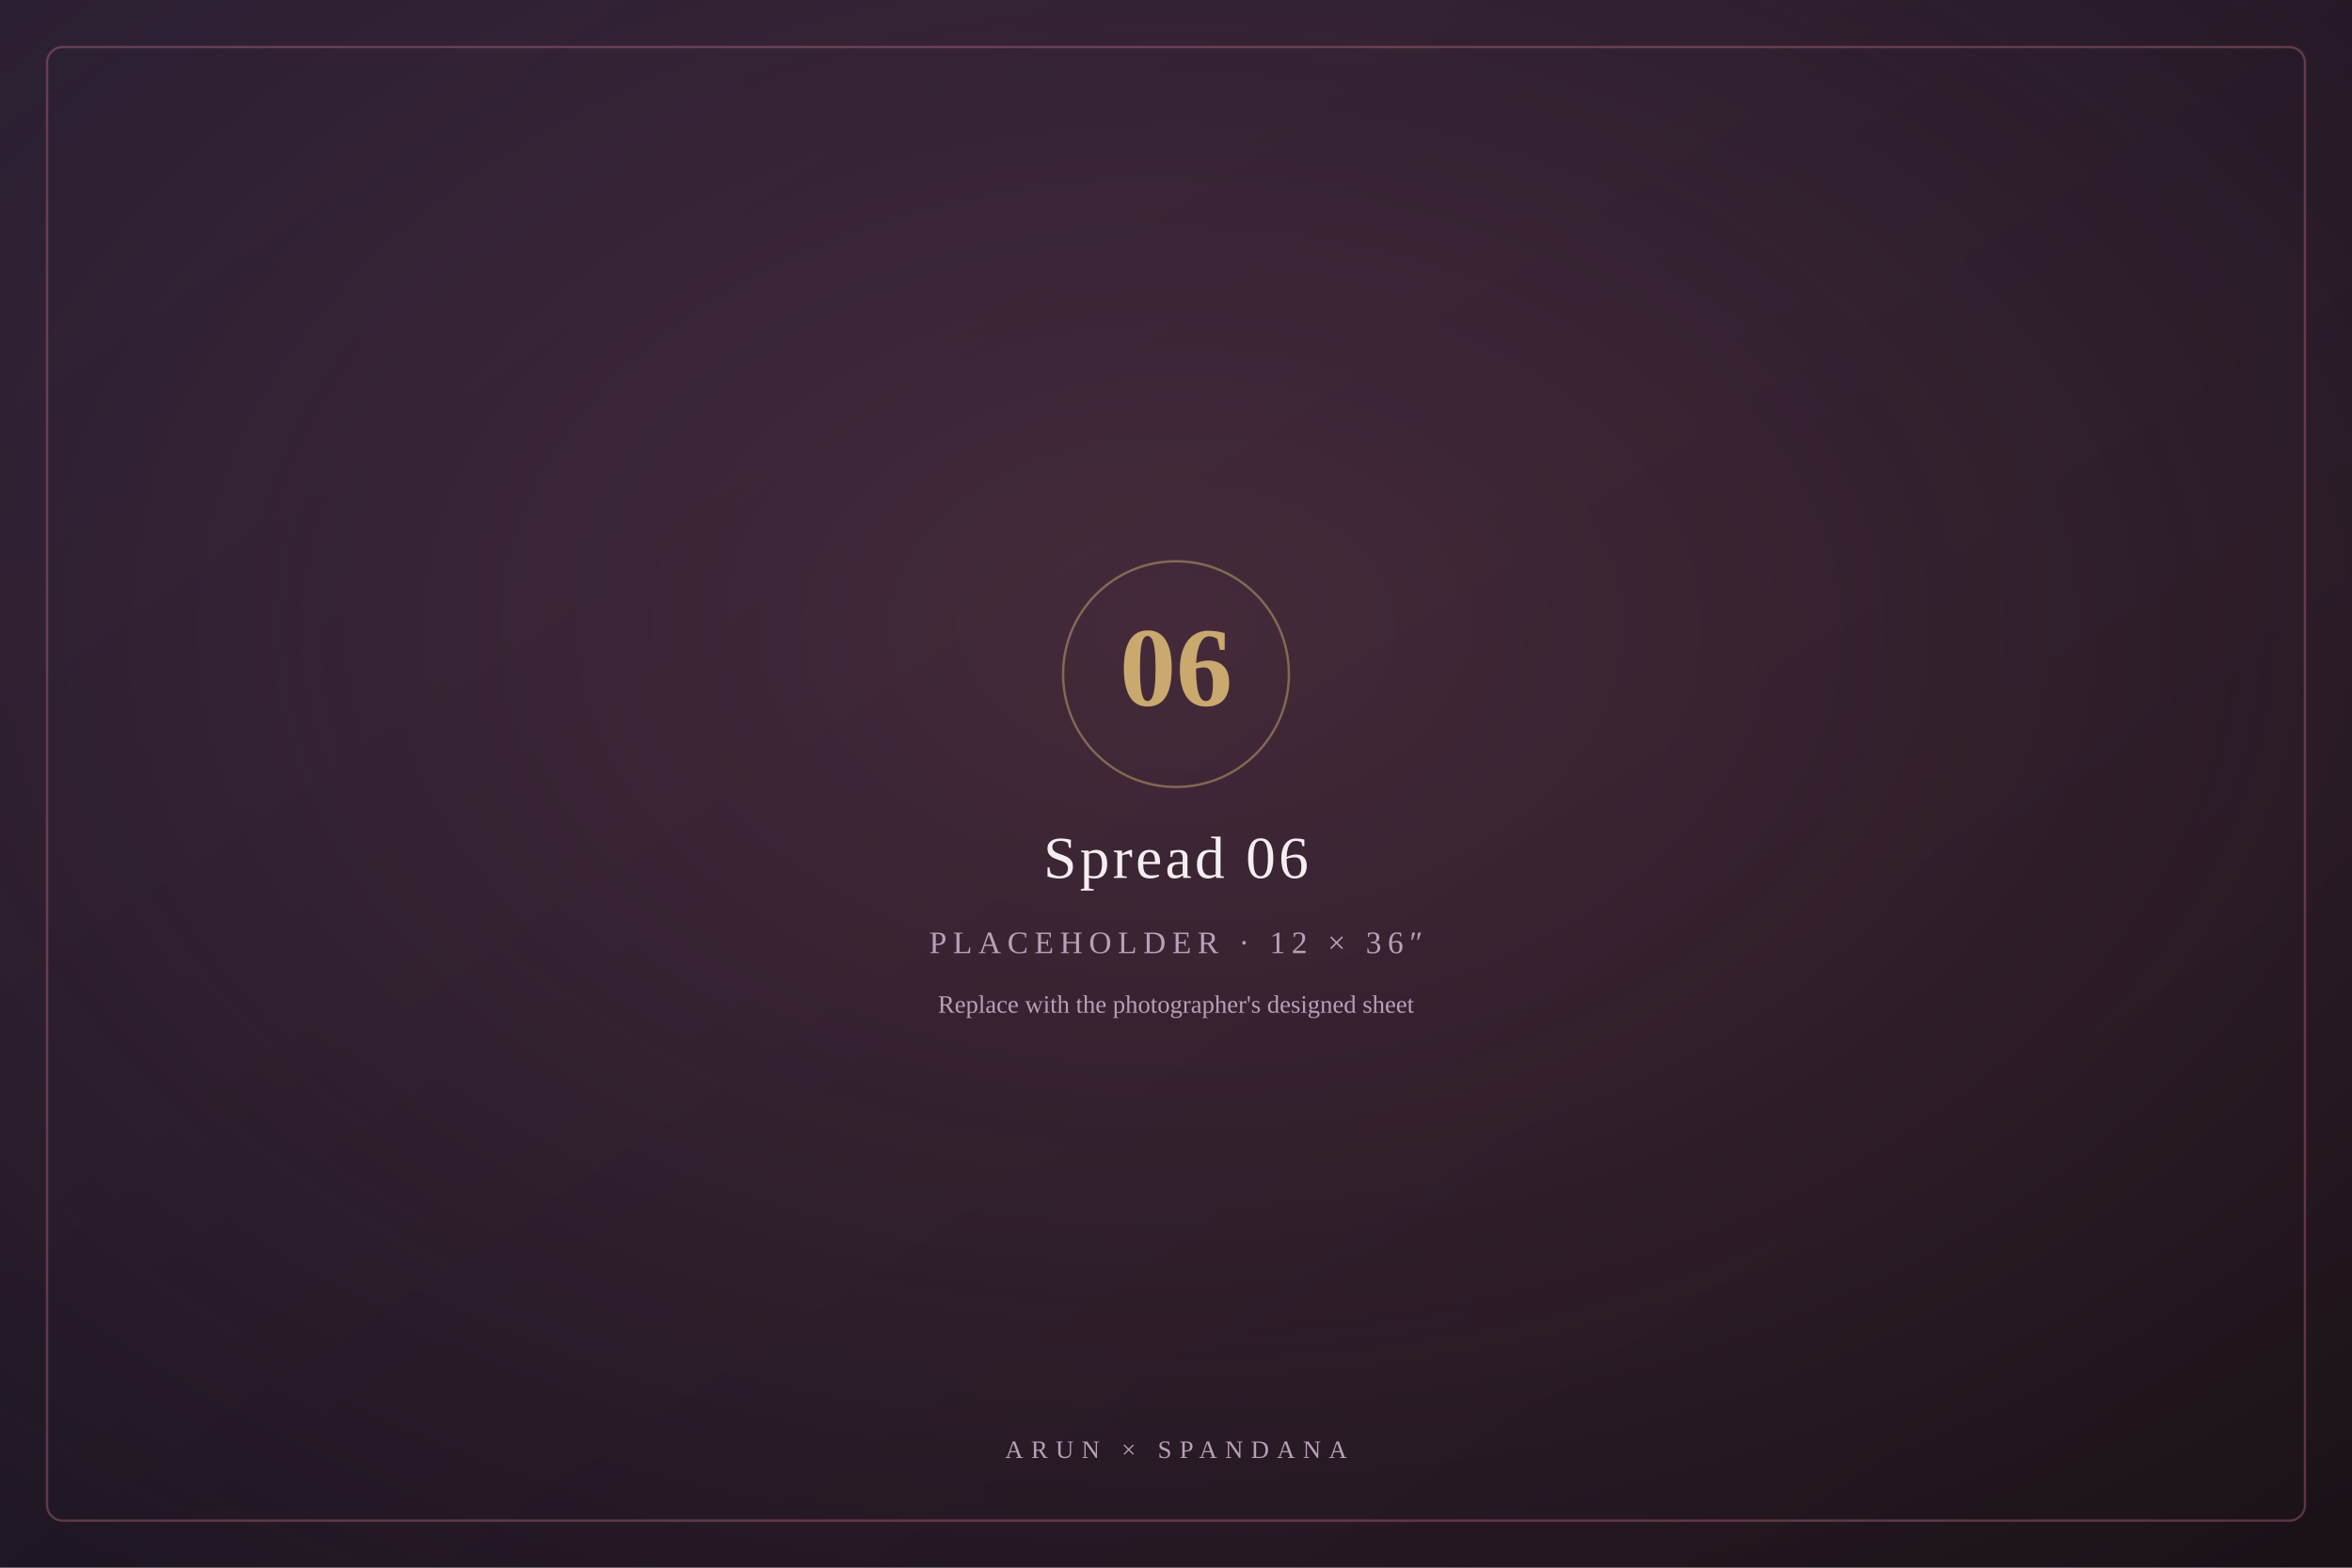
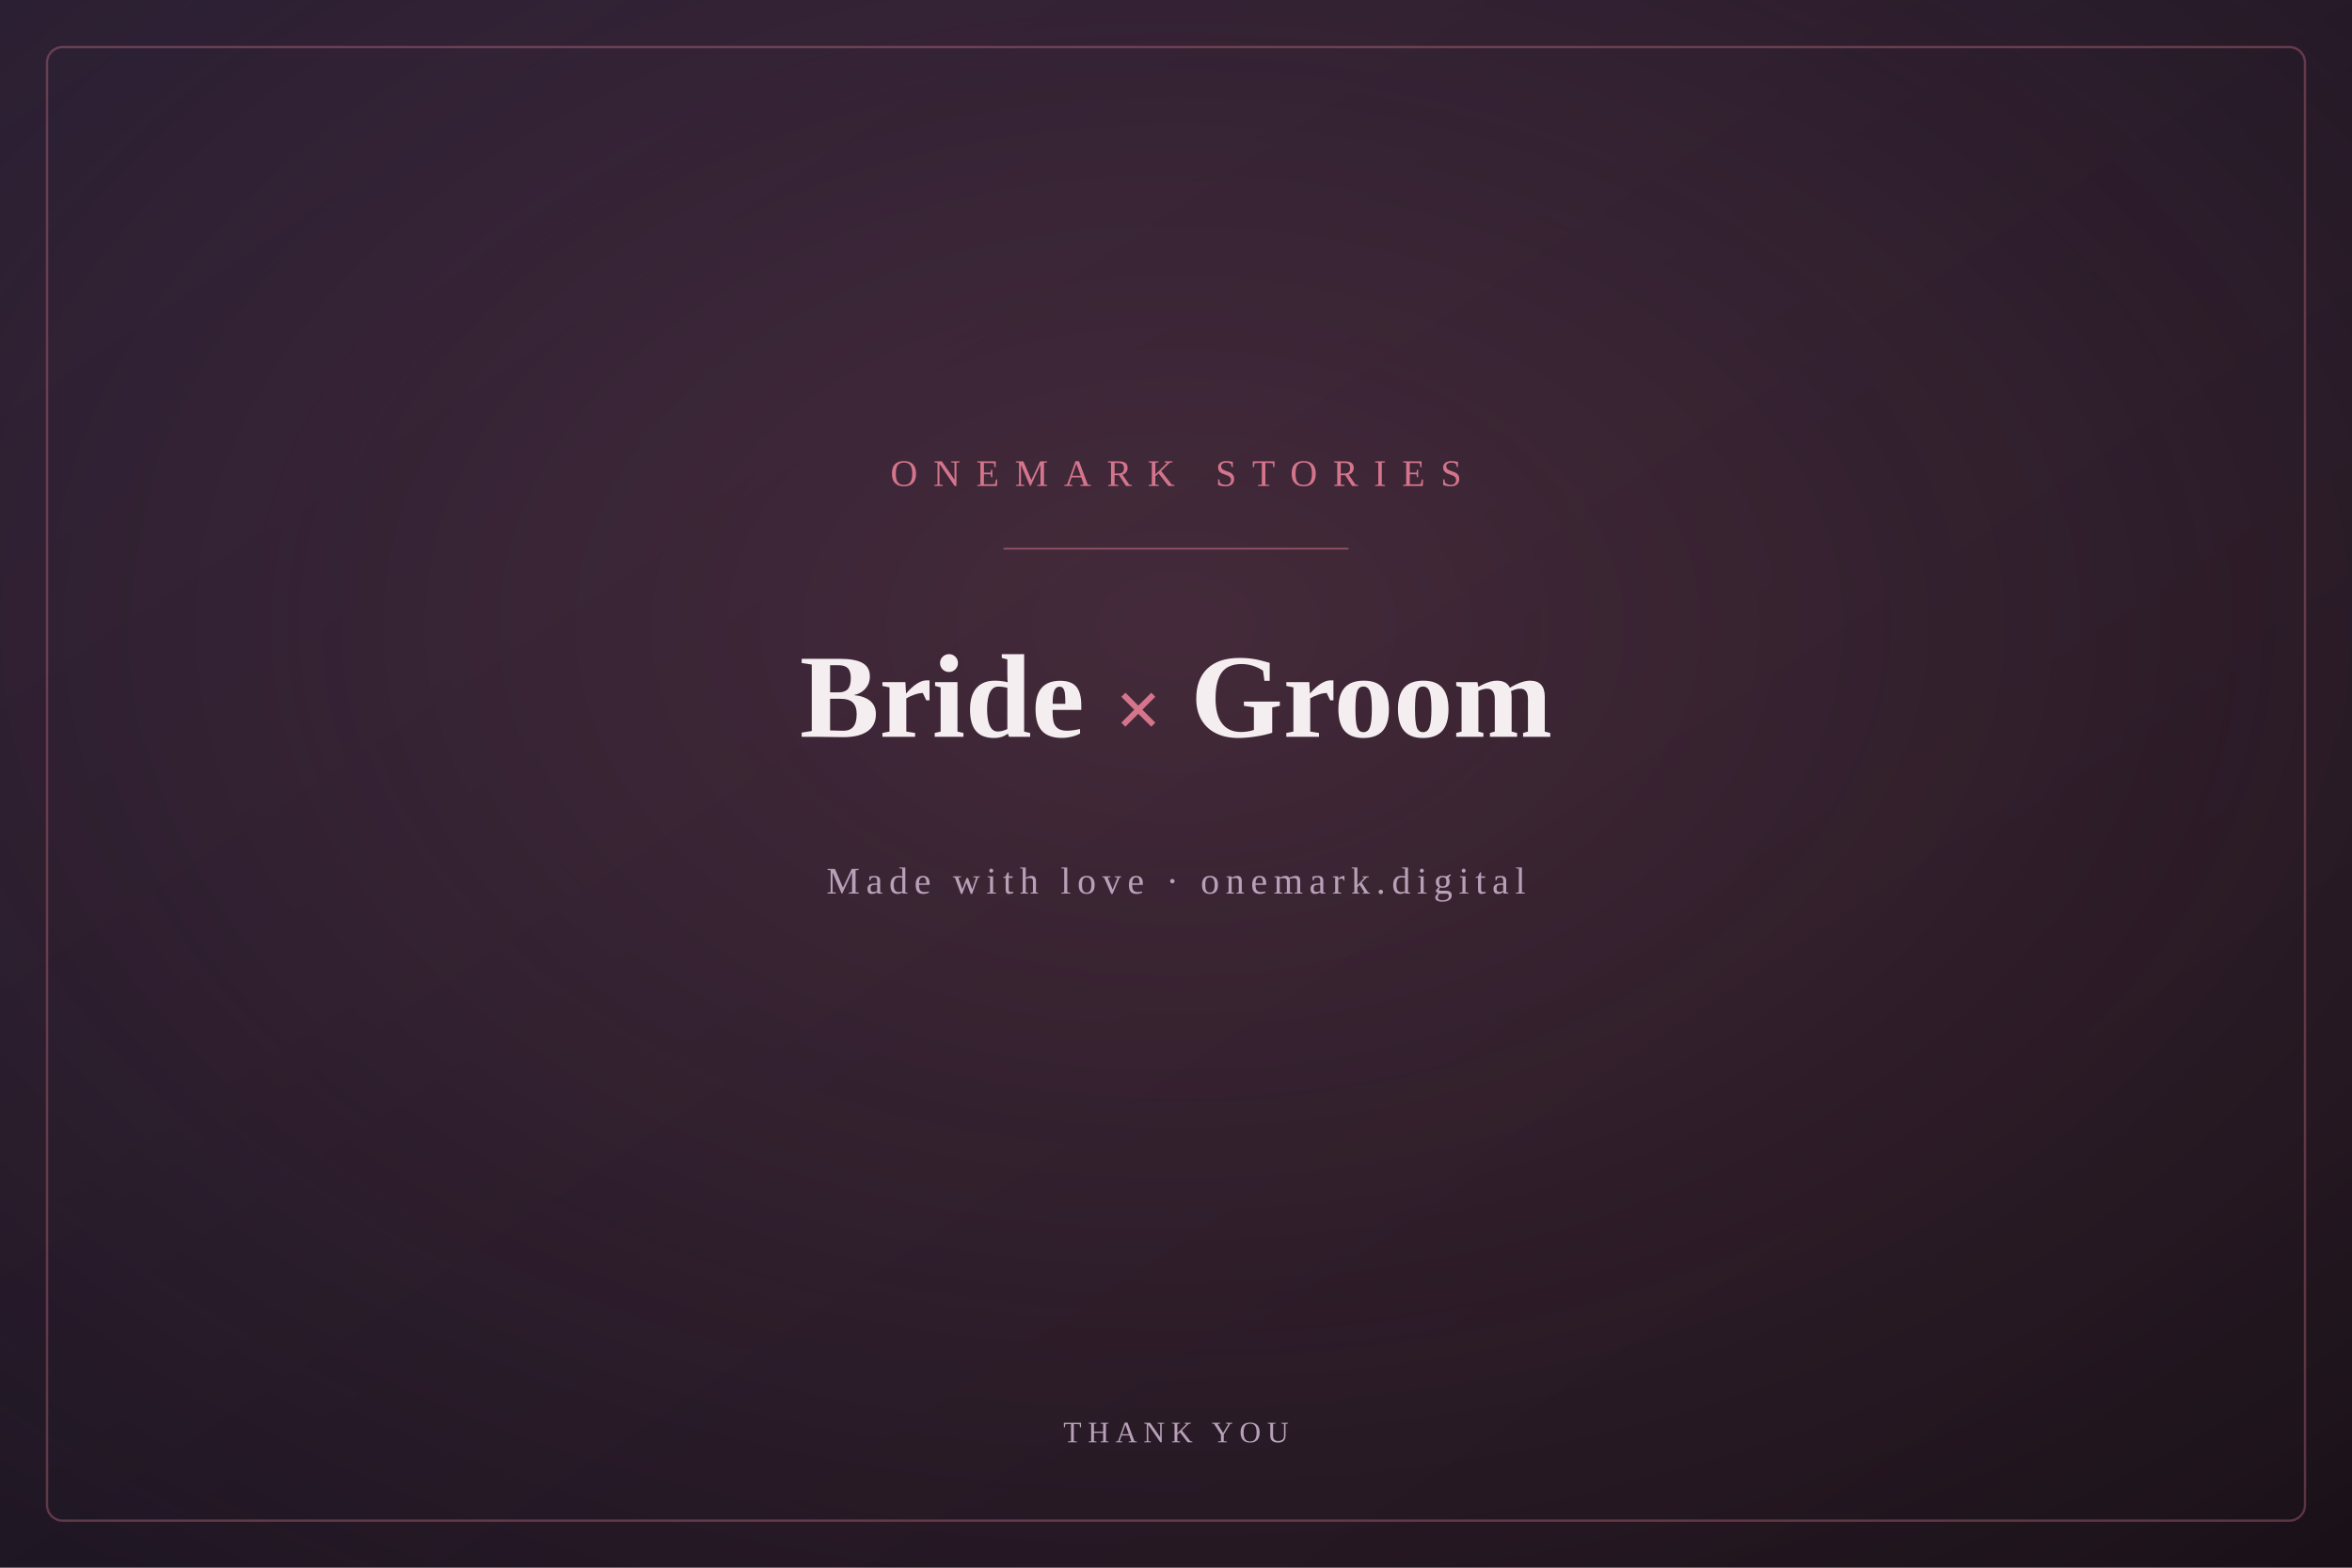
<svg xmlns="http://www.w3.org/2000/svg" width="1500" height="1000" viewBox="0 0 1500 1000">
  <defs>
    <linearGradient id="bg" x1="0" y1="0" x2="1" y2="1">
      <stop offset="0" stop-color="#251C30" />
      <stop offset="1" stop-color="#1A1118" />
    </linearGradient>
    <radialGradient id="glow" cx="0.5" cy="0.4" r="0.75">
      <stop offset="0" stop-color="#D4758C" stop-opacity="0.20" />
      <stop offset="1" stop-color="#D4758C" stop-opacity="0" />
    </radialGradient>
  </defs>
  <rect width="1500" height="1000" fill="url(#bg)" />
  <rect width="1500" height="1000" fill="url(#glow)" />
  <rect x="30" y="30" width="1440" height="940" fill="none" stroke="#D4758C" stroke-opacity="0.35" stroke-width="1.5" rx="10" />
  <g font-family="Georgia, 'Times New Roman', serif" text-anchor="middle">
-     <circle cx="750" cy="430" r="72" fill="none" stroke="#C9A96E" stroke-opacity="0.5" stroke-width="1.5" />
-     <text x="750" y="450" fill="#C9A96E" font-size="72" font-weight="700">06</text>
-     <text x="750" y="560" fill="#F5EEF0" font-size="38" letter-spacing="2">Spread 06</text>
-     <text x="750" y="608" fill="#B8A0B8" font-size="20" letter-spacing="4">PLACEHOLDER · 12 × 36″</text>
-     <text x="750" y="646" fill="#B8A0B8" font-size="16">Replace with the photographer's designed sheet</text>
-     <text x="750" y="930" fill="#B8A0B8" font-size="16" letter-spacing="5">ARUN × SPANDANA</text>
+     <text x="750" y="310" fill="#D4758C" font-size="24" letter-spacing="10">ONEMARK STORIES</text>
+     <line x1="640" y1="350" x2="860" y2="350" stroke="#D4758C" stroke-opacity="0.6" stroke-width="1" />
+     <text x="750" y="470" fill="#F5EEF0" font-size="76" font-weight="700">Bride <tspan fill="#D4758C" font-style="italic" font-size="52">×</tspan> Groom</text>
+     <text x="750" y="570" fill="#B8A0B8" font-size="24" letter-spacing="4">Made with love · onemark.digital</text>
+     <text x="750" y="920" fill="#B8A0B8" font-size="19" letter-spacing="4">THANK YOU</text>
  </g>
</svg>
